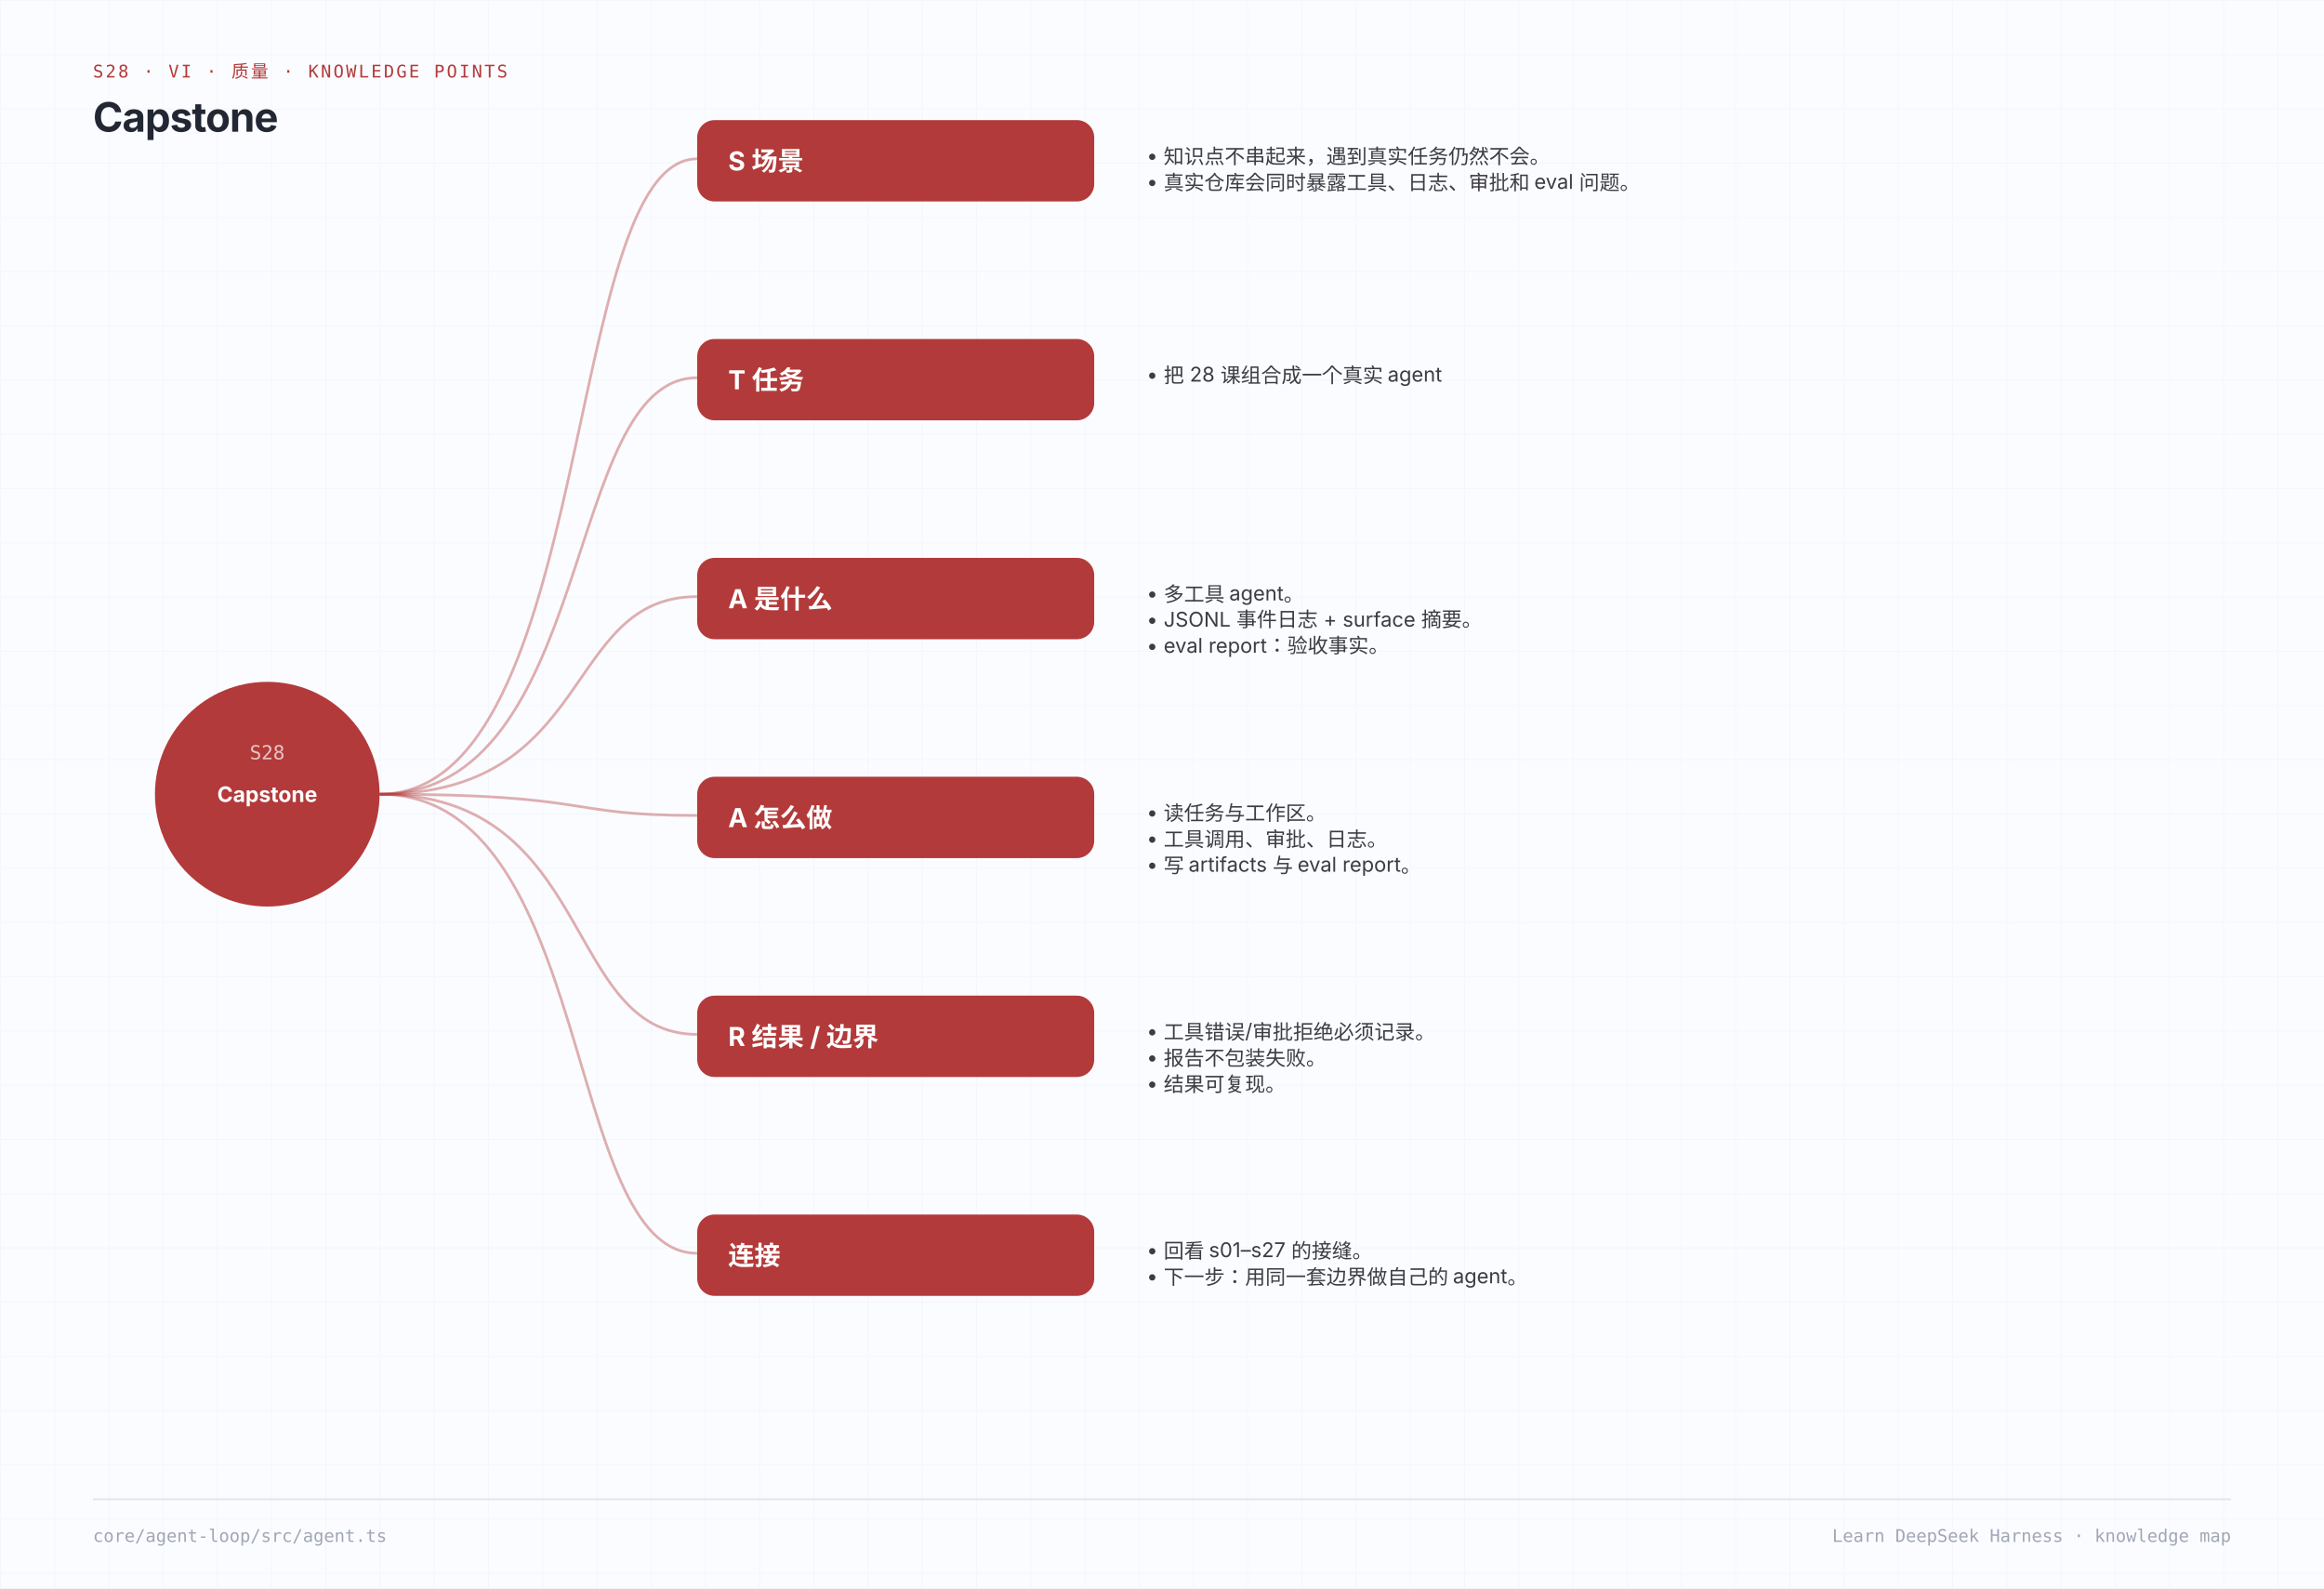
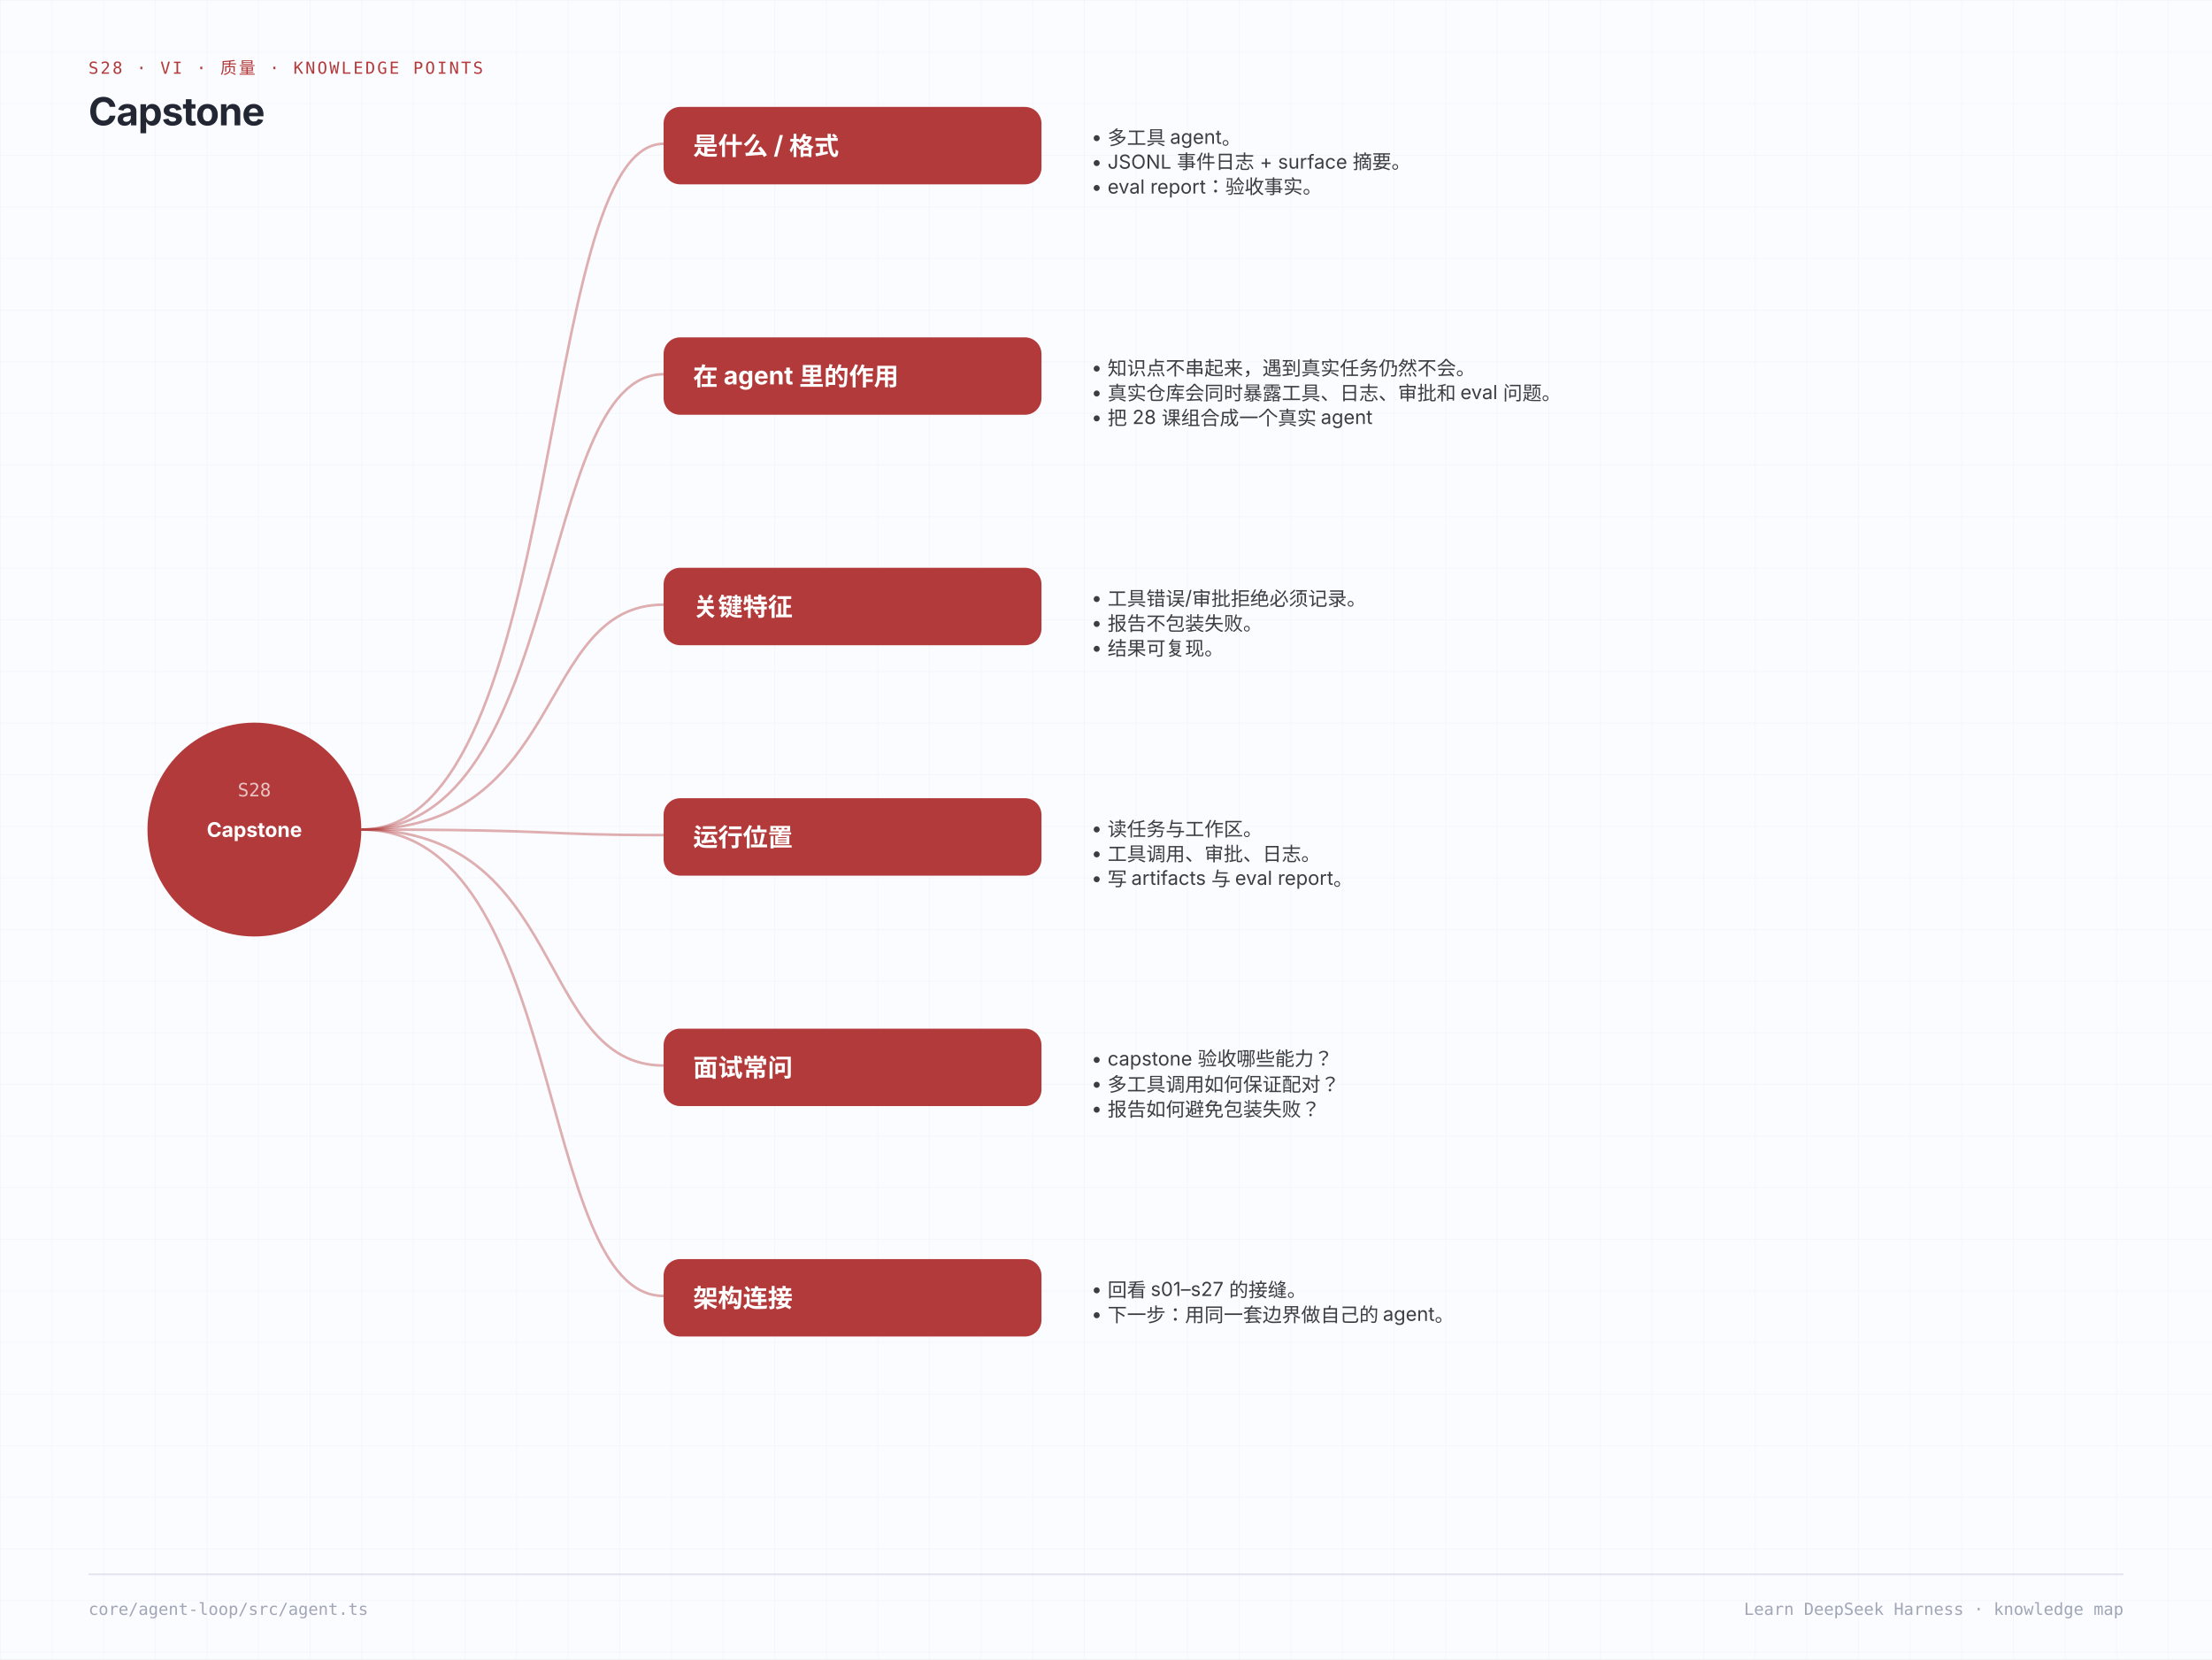
- <svg xmlns="http://www.w3.org/2000/svg" width="1200" height="820" viewBox="0 0 1200 820" role="img" aria-labelledby="title">
+ <svg xmlns="http://www.w3.org/2000/svg" width="1200" height="900" viewBox="0 0 1200 900" role="img" aria-labelledby="title">
  <defs>
    <pattern id="g" width="28" height="28" patternUnits="userSpaceOnUse">
      <path d="M28 0H0V28" fill="none" stroke="#303a63" stroke-opacity=".035" />
    </pattern>
  </defs>
-   <rect width="1200" height="820" fill="#fbfcff" />
-   <rect width="1200" height="820" fill="url(#g)" />
+   <rect width="1200" height="900" fill="#fbfcff" />
+   <rect width="1200" height="900" fill="url(#g)" />
  <text x="48" y="40" font-size="9" letter-spacing=".12em" fill="#b33a3a" font-family="SFMono-Regular,Consolas,monospace">S28 · VI · 质量 · KNOWLEDGE POINTS</text>
  <text x="48" y="68" font-size="21" font-weight="750" fill="#222733" letter-spacing="-.02em" font-family="-apple-system,BlinkMacSystemFont,'Segoe UI','Noto Sans SC',sans-serif">Capstone</text>
-   <circle cx="138" cy="410" r="58" fill="#b33a3a" />
-   <text x="138" y="392" text-anchor="middle" font-size="10" fill="rgba(255,255,255,.7)" font-family="SFMono-Regular,Consolas,monospace">S28</text>
-   <text x="138" y="414" font-size="11" font-weight="700" fill="#fff" text-anchor="middle" font-family="-apple-system,BlinkMacSystemFont,'Segoe UI','Noto Sans SC',sans-serif">Capstone</text>
-   <path d="M196 410 C308 410 290 82 360 82" fill="none" stroke="#b33a3a" stroke-opacity=".4" stroke-width="1.4" />
-   <rect x="360" y="62" width="205" height="42" rx="9" fill="#b33a3a" />
-   <text x="376" y="88" font-size="13.5" font-weight="700" fill="#fff" font-family="-apple-system,BlinkMacSystemFont,'Segoe UI','Noto Sans SC',sans-serif">S 场景</text>
-   <text x="592" y="84" font-size="10.5" font-weight="400" fill="#3c3c43" text-anchor="start" font-family="-apple-system,BlinkMacSystemFont,'Segoe UI','Noto Sans SC',sans-serif">• 知识点不串起来，遇到真实任务仍然不会。</text>
-   <text x="592" y="97.5" font-size="10.5" font-weight="400" fill="#3c3c43" text-anchor="start" font-family="-apple-system,BlinkMacSystemFont,'Segoe UI','Noto Sans SC',sans-serif">• 真实仓库会同时暴露工具、日志、审批和 eval 问题。</text>
-   <path d="M196 410 C308 410 290 195 360 195" fill="none" stroke="#b33a3a" stroke-opacity=".4" stroke-width="1.4" />
-   <rect x="360" y="175" width="205" height="42" rx="9" fill="#b33a3a" />
-   <text x="376" y="201" font-size="13.5" font-weight="700" fill="#fff" font-family="-apple-system,BlinkMacSystemFont,'Segoe UI','Noto Sans SC',sans-serif">T 任务</text>
-   <text x="592" y="197" font-size="10.5" font-weight="400" fill="#3c3c43" text-anchor="start" font-family="-apple-system,BlinkMacSystemFont,'Segoe UI','Noto Sans SC',sans-serif">• 把 28 课组合成一个真实 agent</text>
-   <path d="M196 410 C308 410 290 308 360 308" fill="none" stroke="#b33a3a" stroke-opacity=".4" stroke-width="1.4" />
-   <rect x="360" y="288" width="205" height="42" rx="9" fill="#b33a3a" />
-   <text x="376" y="314" font-size="13.5" font-weight="700" fill="#fff" font-family="-apple-system,BlinkMacSystemFont,'Segoe UI','Noto Sans SC',sans-serif">A 是什么</text>
-   <text x="592" y="310" font-size="10.5" font-weight="400" fill="#3c3c43" text-anchor="start" font-family="-apple-system,BlinkMacSystemFont,'Segoe UI','Noto Sans SC',sans-serif">• 多工具 agent。</text>
-   <text x="592" y="323.5" font-size="10.5" font-weight="400" fill="#3c3c43" text-anchor="start" font-family="-apple-system,BlinkMacSystemFont,'Segoe UI','Noto Sans SC',sans-serif">• JSONL 事件日志 + surface 摘要。</text>
-   <text x="592" y="337" font-size="10.5" font-weight="400" fill="#3c3c43" text-anchor="start" font-family="-apple-system,BlinkMacSystemFont,'Segoe UI','Noto Sans SC',sans-serif">• eval report：验收事实。</text>
-   <path d="M196 410 C308 410 290 421 360 421" fill="none" stroke="#b33a3a" stroke-opacity=".4" stroke-width="1.4" />
-   <rect x="360" y="401" width="205" height="42" rx="9" fill="#b33a3a" />
-   <text x="376" y="427" font-size="13.5" font-weight="700" fill="#fff" font-family="-apple-system,BlinkMacSystemFont,'Segoe UI','Noto Sans SC',sans-serif">A 怎么做</text>
-   <text x="592" y="423" font-size="10.5" font-weight="400" fill="#3c3c43" text-anchor="start" font-family="-apple-system,BlinkMacSystemFont,'Segoe UI','Noto Sans SC',sans-serif">• 读任务与工作区。</text>
-   <text x="592" y="436.5" font-size="10.5" font-weight="400" fill="#3c3c43" text-anchor="start" font-family="-apple-system,BlinkMacSystemFont,'Segoe UI','Noto Sans SC',sans-serif">• 工具调用、审批、日志。</text>
-   <text x="592" y="450" font-size="10.5" font-weight="400" fill="#3c3c43" text-anchor="start" font-family="-apple-system,BlinkMacSystemFont,'Segoe UI','Noto Sans SC',sans-serif">• 写 artifacts 与 eval report。</text>
-   <path d="M196 410 C308 410 290 534 360 534" fill="none" stroke="#b33a3a" stroke-opacity=".4" stroke-width="1.4" />
-   <rect x="360" y="514" width="205" height="42" rx="9" fill="#b33a3a" />
-   <text x="376" y="540" font-size="13.5" font-weight="700" fill="#fff" font-family="-apple-system,BlinkMacSystemFont,'Segoe UI','Noto Sans SC',sans-serif">R 结果 / 边界</text>
-   <text x="592" y="536" font-size="10.5" font-weight="400" fill="#3c3c43" text-anchor="start" font-family="-apple-system,BlinkMacSystemFont,'Segoe UI','Noto Sans SC',sans-serif">• 工具错误/审批拒绝必须记录。</text>
-   <text x="592" y="549.5" font-size="10.5" font-weight="400" fill="#3c3c43" text-anchor="start" font-family="-apple-system,BlinkMacSystemFont,'Segoe UI','Noto Sans SC',sans-serif">• 报告不包装失败。</text>
-   <text x="592" y="563" font-size="10.5" font-weight="400" fill="#3c3c43" text-anchor="start" font-family="-apple-system,BlinkMacSystemFont,'Segoe UI','Noto Sans SC',sans-serif">• 结果可复现。</text>
-   <path d="M196 410 C308 410 290 647 360 647" fill="none" stroke="#b33a3a" stroke-opacity=".4" stroke-width="1.4" />
-   <rect x="360" y="627" width="205" height="42" rx="9" fill="#b33a3a" />
-   <text x="376" y="653" font-size="13.5" font-weight="700" fill="#fff" font-family="-apple-system,BlinkMacSystemFont,'Segoe UI','Noto Sans SC',sans-serif">连接</text>
-   <text x="592" y="649" font-size="10.5" font-weight="400" fill="#3c3c43" text-anchor="start" font-family="-apple-system,BlinkMacSystemFont,'Segoe UI','Noto Sans SC',sans-serif">• 回看 s01–s27 的接缝。</text>
-   <text x="592" y="662.5" font-size="10.5" font-weight="400" fill="#3c3c43" text-anchor="start" font-family="-apple-system,BlinkMacSystemFont,'Segoe UI','Noto Sans SC',sans-serif">• 下一步：用同一套边界做自己的 agent。</text>
-   <line x1="48" y1="774" x2="1152" y2="774" stroke="#e3e6ef" />
-   <text x="48" y="796" font-size="9" fill="#a0a6b6" font-family="SFMono-Regular,Consolas,monospace">core/agent-loop/src/agent.ts</text>
-   <text x="1152" y="796" text-anchor="end" font-size="9" fill="#a0a6b6" font-family="SFMono-Regular,Consolas,monospace">Learn DeepSeek Harness · knowledge map</text>
+   <circle cx="138" cy="450" r="58" fill="#b33a3a" />
+   <text x="138" y="432" text-anchor="middle" font-size="10" fill="rgba(255,255,255,.7)" font-family="SFMono-Regular,Consolas,monospace">S28</text>
+   <text x="138" y="454" font-size="11" font-weight="700" fill="#fff" text-anchor="middle" font-family="-apple-system,BlinkMacSystemFont,'Segoe UI','Noto Sans SC',sans-serif">Capstone</text>
+   <path d="M196 450 C308 450 290 78 360 78" fill="none" stroke="#b33a3a" stroke-opacity=".4" stroke-width="1.4" />
+   <rect x="360" y="58" width="205" height="42" rx="9" fill="#b33a3a" />
+   <text x="376" y="84" font-size="13.5" font-weight="700" fill="#fff" font-family="-apple-system,BlinkMacSystemFont,'Segoe UI','Noto Sans SC',sans-serif">是什么 / 格式</text>
+   <text x="592" y="78" font-size="10.5" font-weight="400" fill="#3c3c43" text-anchor="start" font-family="-apple-system,BlinkMacSystemFont,'Segoe UI','Noto Sans SC',sans-serif">• 多工具 agent。</text>
+   <text x="592" y="91.5" font-size="10.5" font-weight="400" fill="#3c3c43" text-anchor="start" font-family="-apple-system,BlinkMacSystemFont,'Segoe UI','Noto Sans SC',sans-serif">• JSONL 事件日志 + surface 摘要。</text>
+   <text x="592" y="105" font-size="10.5" font-weight="400" fill="#3c3c43" text-anchor="start" font-family="-apple-system,BlinkMacSystemFont,'Segoe UI','Noto Sans SC',sans-serif">• eval report：验收事实。</text>
+   <path d="M196 450 C308 450 290 203 360 203" fill="none" stroke="#b33a3a" stroke-opacity=".4" stroke-width="1.4" />
+   <rect x="360" y="183" width="205" height="42" rx="9" fill="#b33a3a" />
+   <text x="376" y="209" font-size="13.5" font-weight="700" fill="#fff" font-family="-apple-system,BlinkMacSystemFont,'Segoe UI','Noto Sans SC',sans-serif">在 agent 里的作用</text>
+   <text x="592" y="203" font-size="10.5" font-weight="400" fill="#3c3c43" text-anchor="start" font-family="-apple-system,BlinkMacSystemFont,'Segoe UI','Noto Sans SC',sans-serif">• 知识点不串起来，遇到真实任务仍然不会。</text>
+   <text x="592" y="216.5" font-size="10.5" font-weight="400" fill="#3c3c43" text-anchor="start" font-family="-apple-system,BlinkMacSystemFont,'Segoe UI','Noto Sans SC',sans-serif">• 真实仓库会同时暴露工具、日志、审批和 eval 问题。</text>
+   <text x="592" y="230" font-size="10.5" font-weight="400" fill="#3c3c43" text-anchor="start" font-family="-apple-system,BlinkMacSystemFont,'Segoe UI','Noto Sans SC',sans-serif">• 把 28 课组合成一个真实 agent</text>
+   <path d="M196 450 C308 450 290 328 360 328" fill="none" stroke="#b33a3a" stroke-opacity=".4" stroke-width="1.4" />
+   <rect x="360" y="308" width="205" height="42" rx="9" fill="#b33a3a" />
+   <text x="376" y="334" font-size="13.5" font-weight="700" fill="#fff" font-family="-apple-system,BlinkMacSystemFont,'Segoe UI','Noto Sans SC',sans-serif">关键特征</text>
+   <text x="592" y="328" font-size="10.5" font-weight="400" fill="#3c3c43" text-anchor="start" font-family="-apple-system,BlinkMacSystemFont,'Segoe UI','Noto Sans SC',sans-serif">• 工具错误/审批拒绝必须记录。</text>
+   <text x="592" y="341.5" font-size="10.5" font-weight="400" fill="#3c3c43" text-anchor="start" font-family="-apple-system,BlinkMacSystemFont,'Segoe UI','Noto Sans SC',sans-serif">• 报告不包装失败。</text>
+   <text x="592" y="355" font-size="10.5" font-weight="400" fill="#3c3c43" text-anchor="start" font-family="-apple-system,BlinkMacSystemFont,'Segoe UI','Noto Sans SC',sans-serif">• 结果可复现。</text>
+   <path d="M196 450 C308 450 290 453 360 453" fill="none" stroke="#b33a3a" stroke-opacity=".4" stroke-width="1.4" />
+   <rect x="360" y="433" width="205" height="42" rx="9" fill="#b33a3a" />
+   <text x="376" y="459" font-size="13.5" font-weight="700" fill="#fff" font-family="-apple-system,BlinkMacSystemFont,'Segoe UI','Noto Sans SC',sans-serif">运行位置</text>
+   <text x="592" y="453" font-size="10.5" font-weight="400" fill="#3c3c43" text-anchor="start" font-family="-apple-system,BlinkMacSystemFont,'Segoe UI','Noto Sans SC',sans-serif">• 读任务与工作区。</text>
+   <text x="592" y="466.5" font-size="10.5" font-weight="400" fill="#3c3c43" text-anchor="start" font-family="-apple-system,BlinkMacSystemFont,'Segoe UI','Noto Sans SC',sans-serif">• 工具调用、审批、日志。</text>
+   <text x="592" y="480" font-size="10.5" font-weight="400" fill="#3c3c43" text-anchor="start" font-family="-apple-system,BlinkMacSystemFont,'Segoe UI','Noto Sans SC',sans-serif">• 写 artifacts 与 eval report。</text>
+   <path d="M196 450 C308 450 290 578 360 578" fill="none" stroke="#b33a3a" stroke-opacity=".4" stroke-width="1.4" />
+   <rect x="360" y="558" width="205" height="42" rx="9" fill="#b33a3a" />
+   <text x="376" y="584" font-size="13.5" font-weight="700" fill="#fff" font-family="-apple-system,BlinkMacSystemFont,'Segoe UI','Noto Sans SC',sans-serif">面试常问</text>
+   <text x="592" y="578" font-size="10.5" font-weight="400" fill="#3c3c43" text-anchor="start" font-family="-apple-system,BlinkMacSystemFont,'Segoe UI','Noto Sans SC',sans-serif">• capstone 验收哪些能力？</text>
+   <text x="592" y="591.5" font-size="10.5" font-weight="400" fill="#3c3c43" text-anchor="start" font-family="-apple-system,BlinkMacSystemFont,'Segoe UI','Noto Sans SC',sans-serif">• 多工具调用如何保证配对？</text>
+   <text x="592" y="605" font-size="10.5" font-weight="400" fill="#3c3c43" text-anchor="start" font-family="-apple-system,BlinkMacSystemFont,'Segoe UI','Noto Sans SC',sans-serif">• 报告如何避免包装失败？</text>
+   <path d="M196 450 C308 450 290 703 360 703" fill="none" stroke="#b33a3a" stroke-opacity=".4" stroke-width="1.4" />
+   <rect x="360" y="683" width="205" height="42" rx="9" fill="#b33a3a" />
+   <text x="376" y="709" font-size="13.5" font-weight="700" fill="#fff" font-family="-apple-system,BlinkMacSystemFont,'Segoe UI','Noto Sans SC',sans-serif">架构连接</text>
+   <text x="592" y="703" font-size="10.5" font-weight="400" fill="#3c3c43" text-anchor="start" font-family="-apple-system,BlinkMacSystemFont,'Segoe UI','Noto Sans SC',sans-serif">• 回看 s01–s27 的接缝。</text>
+   <text x="592" y="716.5" font-size="10.5" font-weight="400" fill="#3c3c43" text-anchor="start" font-family="-apple-system,BlinkMacSystemFont,'Segoe UI','Noto Sans SC',sans-serif">• 下一步：用同一套边界做自己的 agent。</text>
+   <line x1="48" y1="854" x2="1152" y2="854" stroke="#e3e6ef" />
+   <text x="48" y="876" font-size="9" fill="#a0a6b6" font-family="SFMono-Regular,Consolas,monospace">core/agent-loop/src/agent.ts</text>
+   <text x="1152" y="876" text-anchor="end" font-size="9" fill="#a0a6b6" font-family="SFMono-Regular,Consolas,monospace">Learn DeepSeek Harness · knowledge map</text>
</svg>
